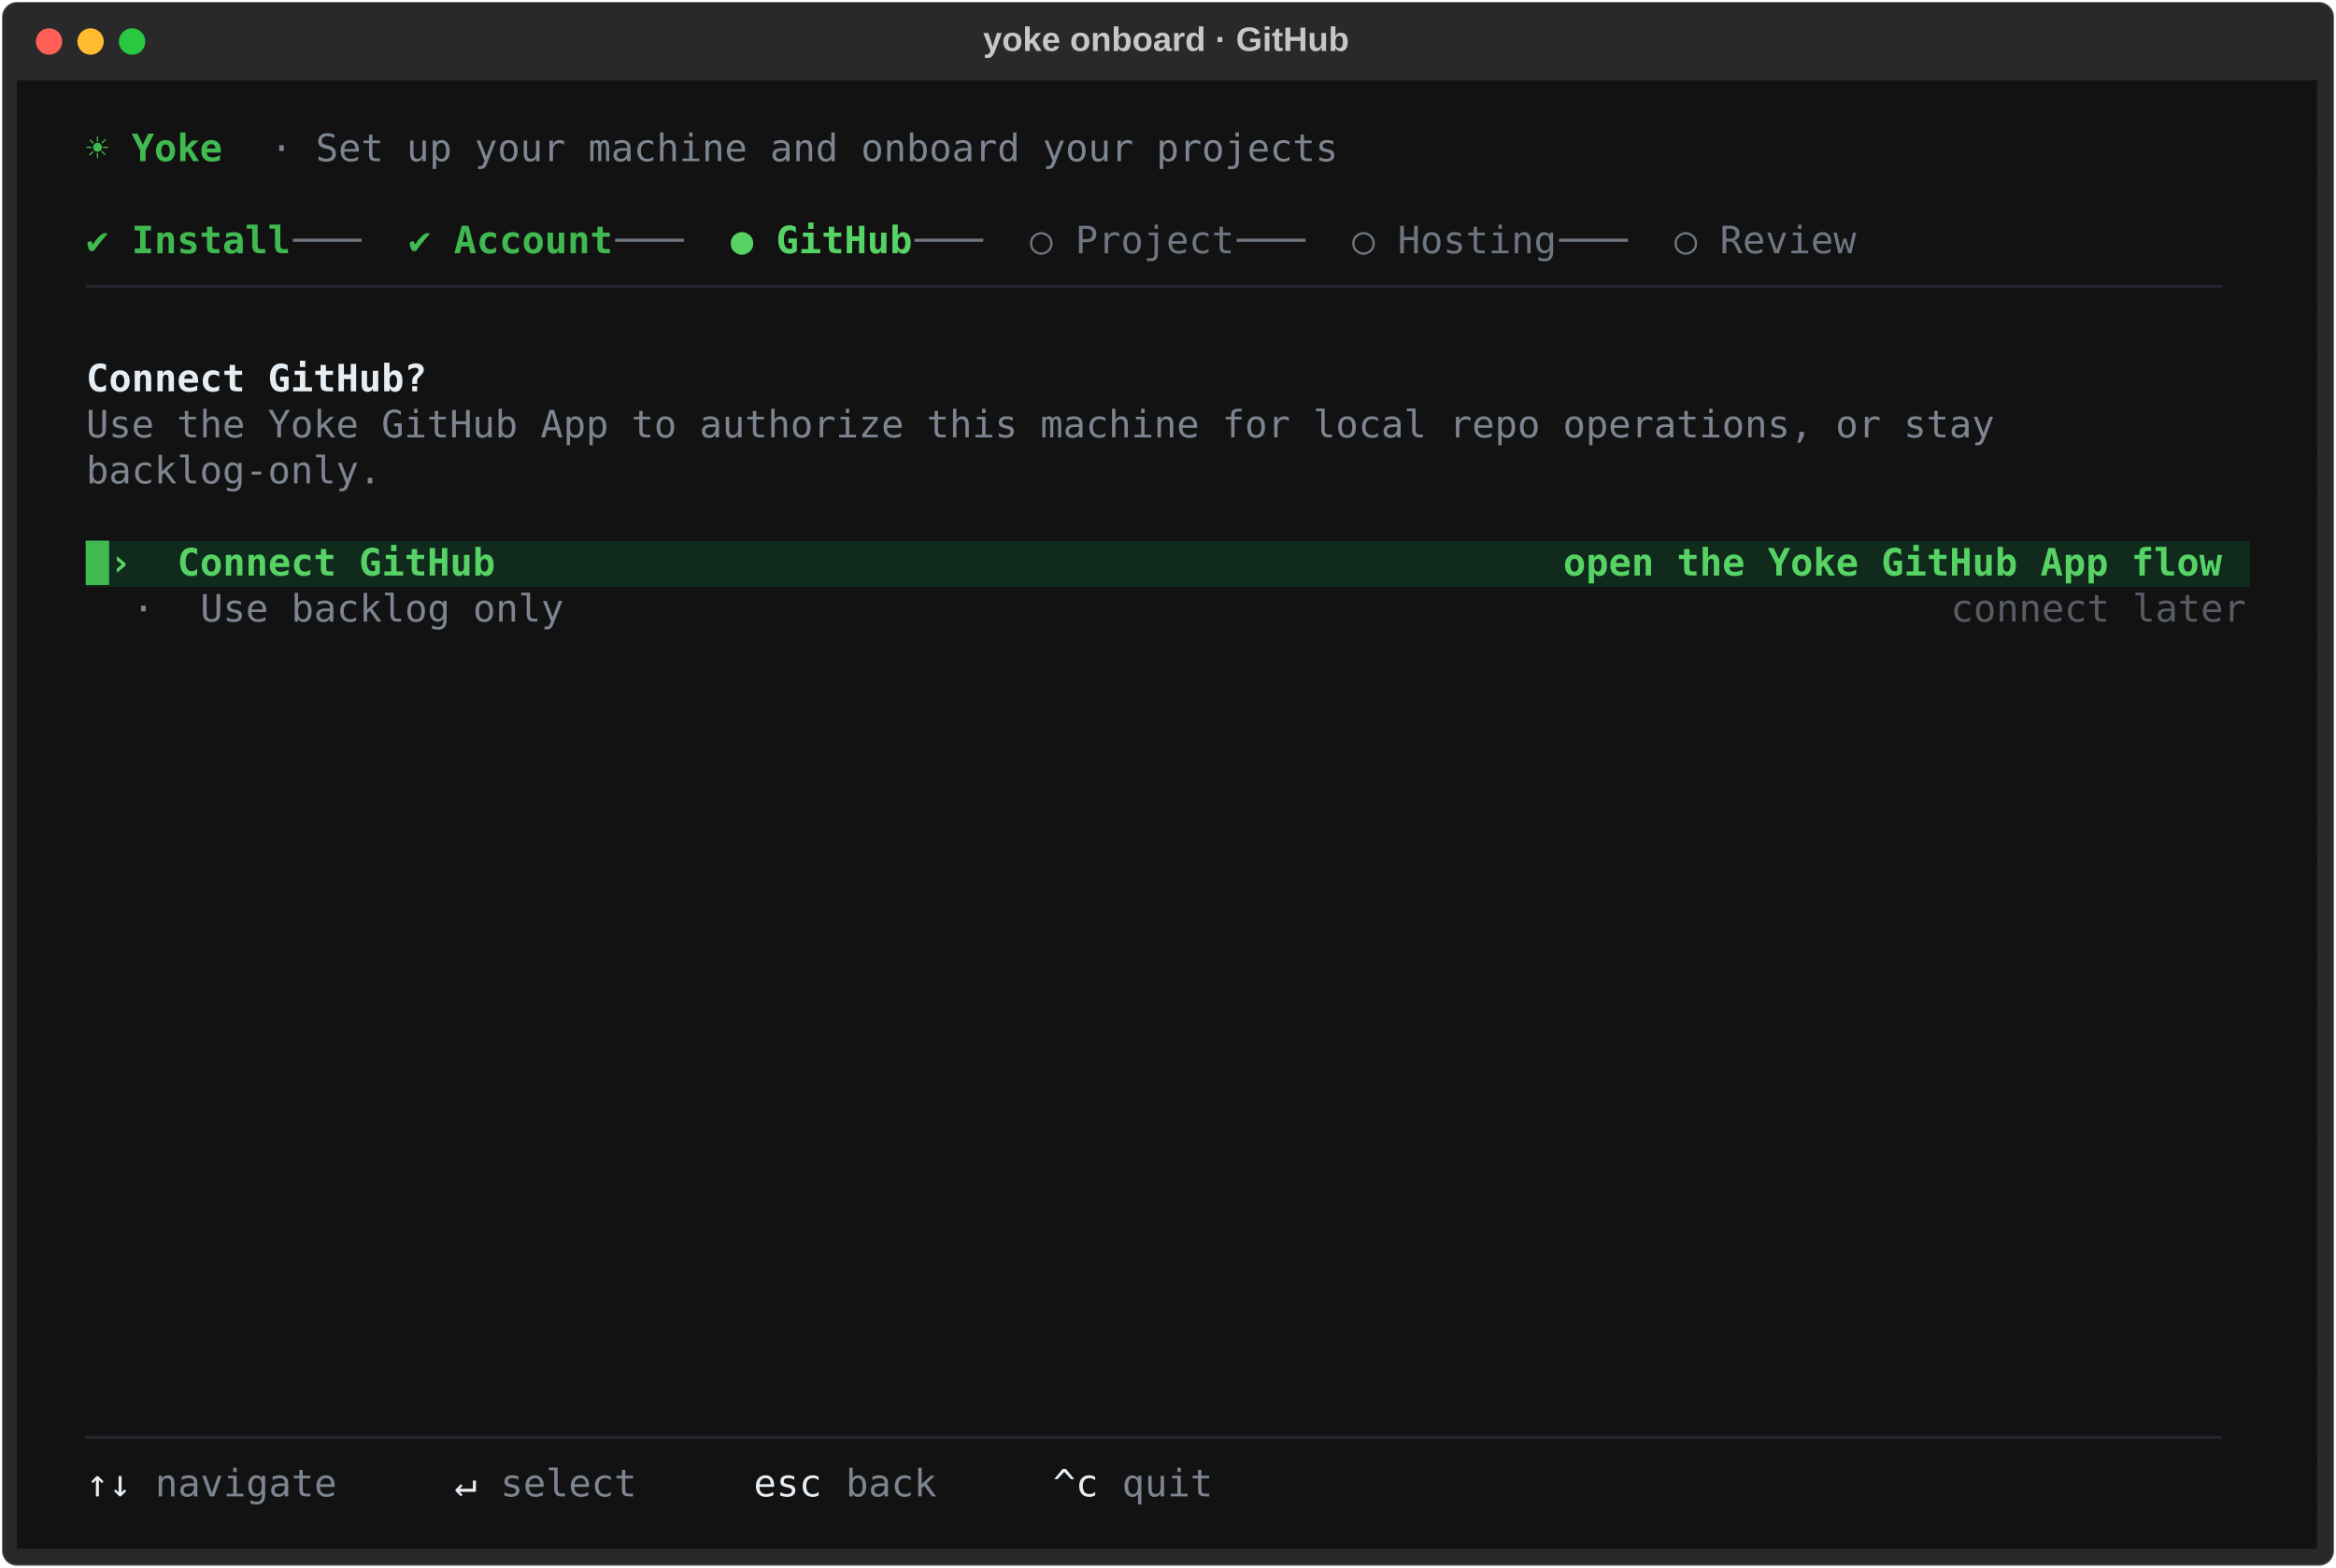
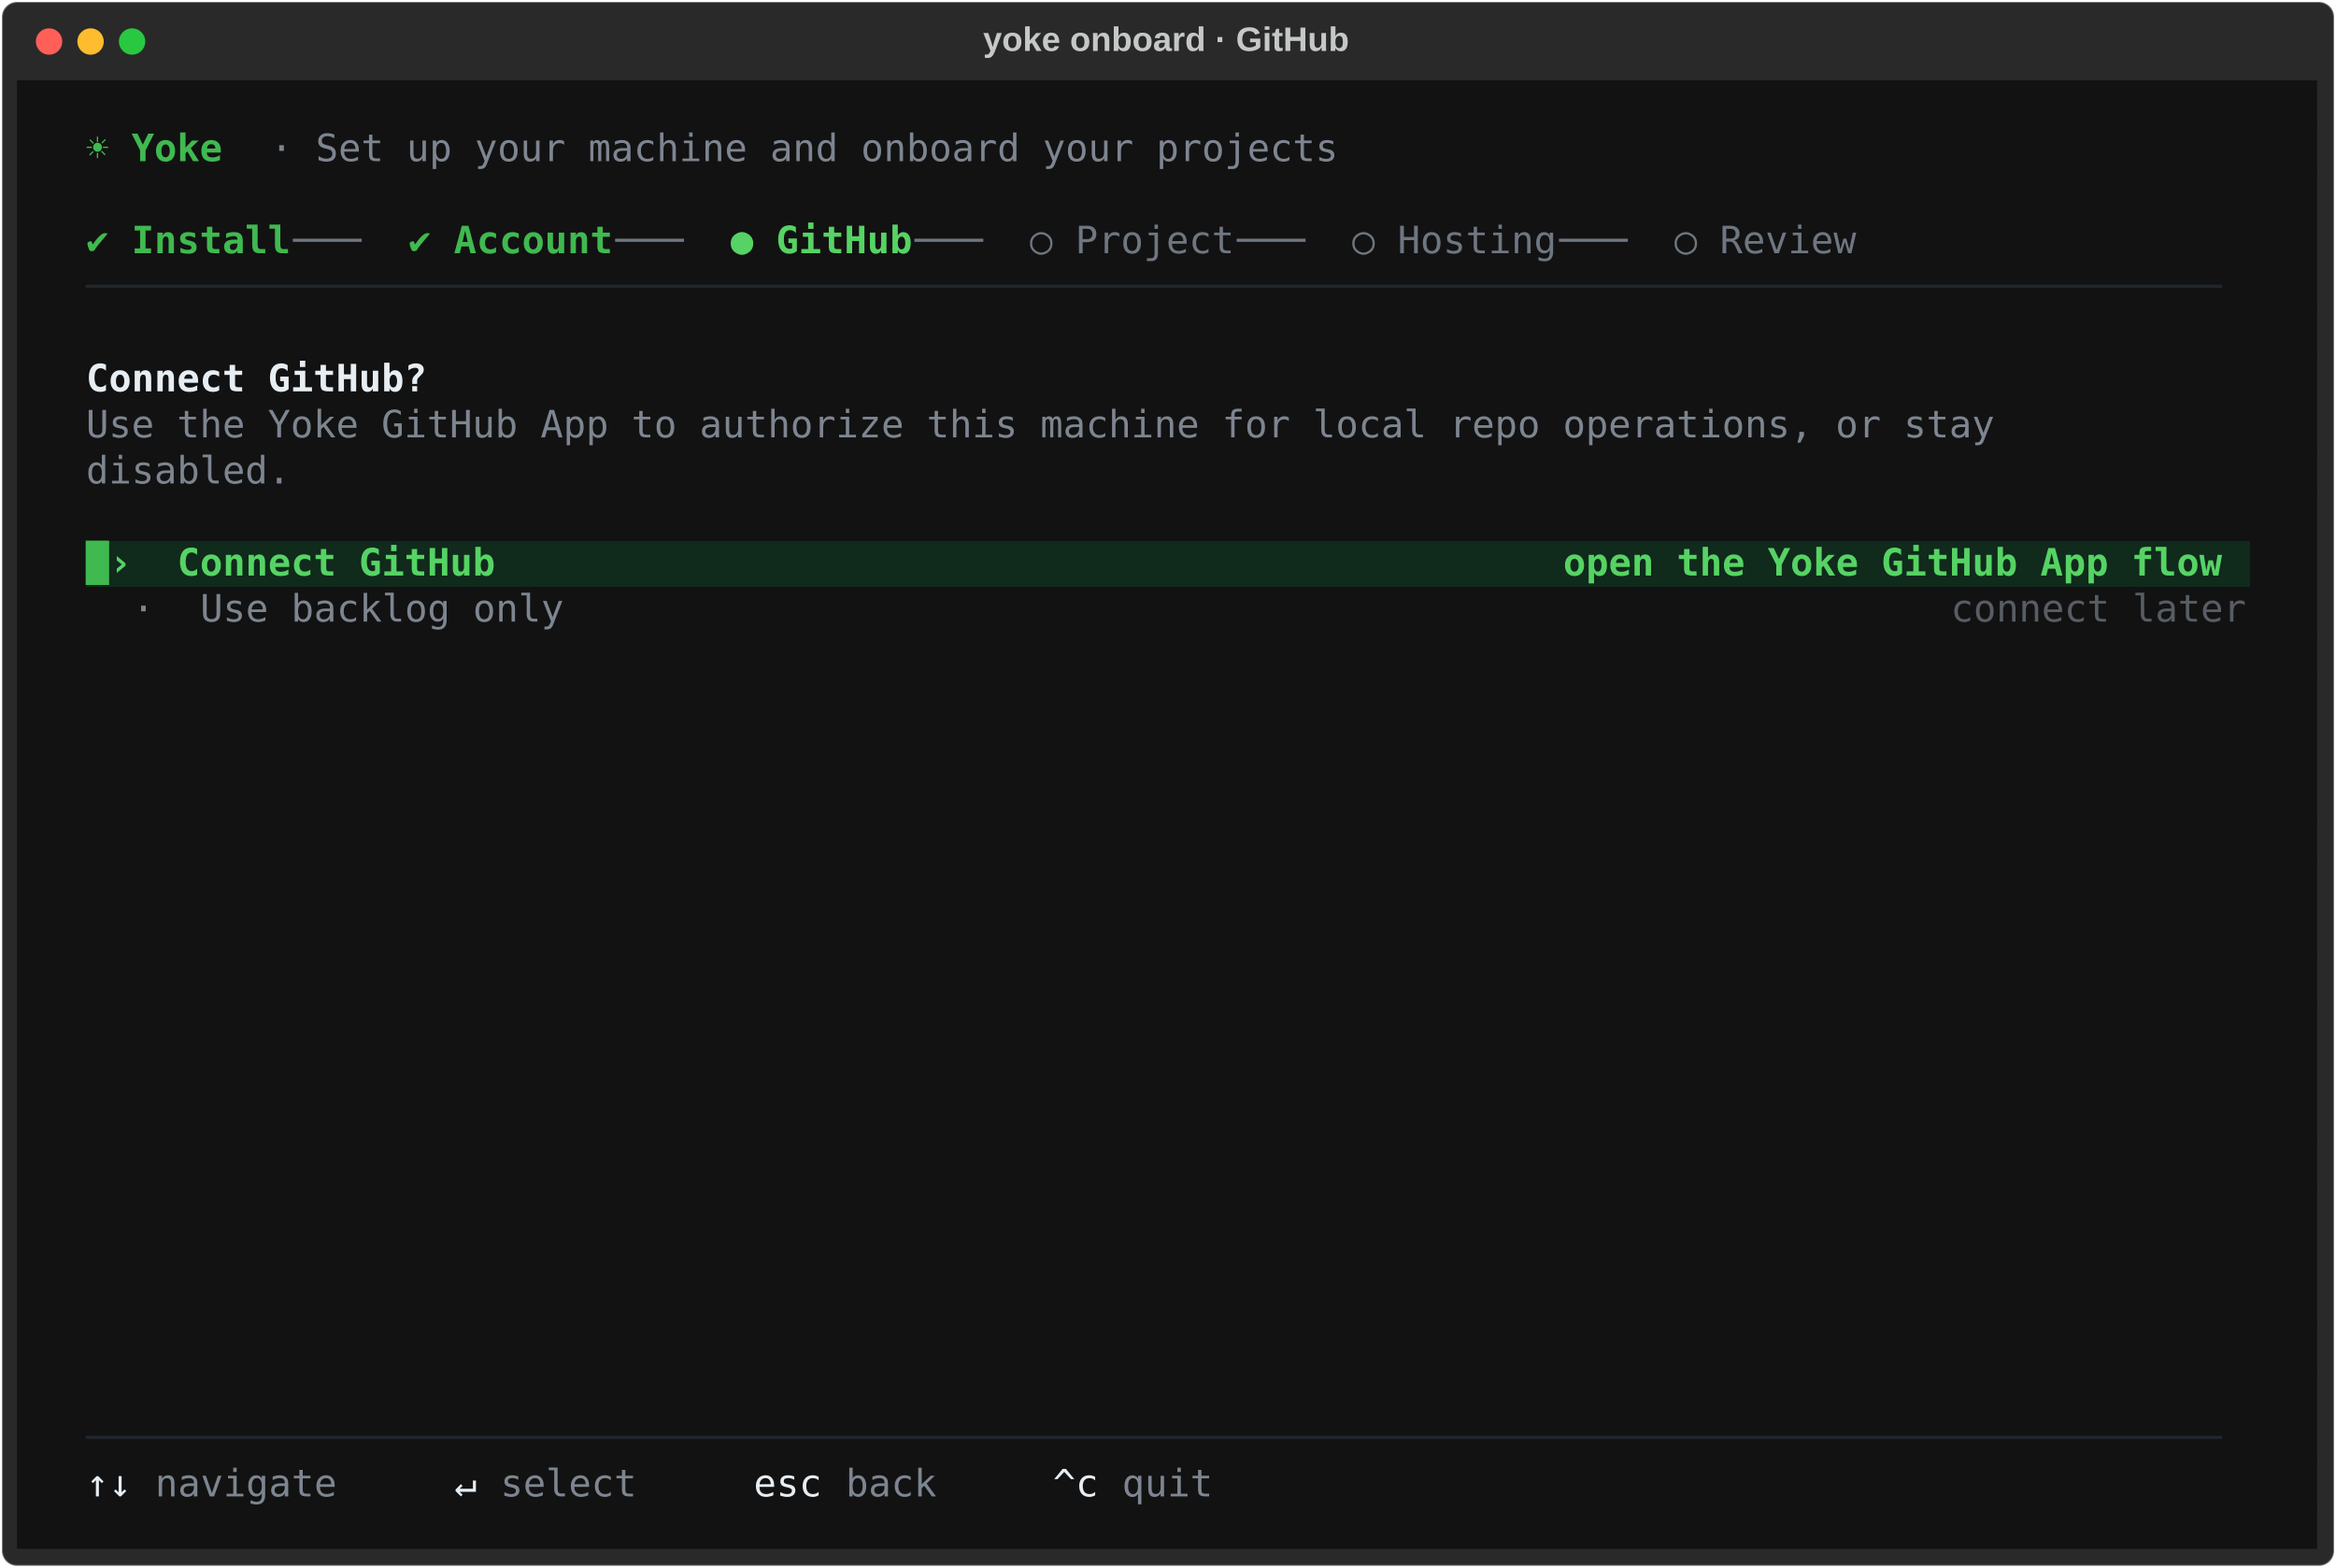
<svg xmlns="http://www.w3.org/2000/svg" class="rich-terminal" viewBox="0 0 1238 830.8">
  <style>

    @font-face {
        font-family: "Fira Code";
        src: local("FiraCode-Regular"),
                url("https://cdnjs.cloudflare.com/ajax/libs/firacode/{{VERSION}}/woff2/FiraCode-Regular.woff2") format("woff2"),
                url("https://cdnjs.cloudflare.com/ajax/libs/firacode/{{VERSION}}/woff/FiraCode-Regular.woff") format("woff");
        font-style: normal;
        font-weight: 400;
    }
    @font-face {
        font-family: "Fira Code";
        src: local("FiraCode-Bold"),
                url("https://cdnjs.cloudflare.com/ajax/libs/firacode/{{VERSION}}/woff2/FiraCode-Bold.woff2") format("woff2"),
                url("https://cdnjs.cloudflare.com/ajax/libs/firacode/{{VERSION}}/woff/FiraCode-Bold.woff") format("woff");
        font-style: bold;
        font-weight: 700;
    }

    .terminal-YOKE-matrix {
        font-family: Fira Code, monospace;
        font-size: 20px;
        line-height: 24.4px;
        font-variant-east-asian: full-width;
    }

    .terminal-YOKE-title {
        font-size: 18px;
        font-weight: bold;
        font-family: arial;
    }

.terminal-YOKE-r2 { fill: #3fb950;font-weight: bold }
.terminal-YOKE-r3 { fill: #e6edf3 }
.terminal-YOKE-r4 { fill: #7d8590 }
.terminal-YOKE-r5 { fill: #6e7681 }
.terminal-YOKE-r6 { fill: #56d364;font-weight: bold }
.terminal-YOKE-r7 { fill: #21262d }
.terminal-YOKE-r8 { fill: #e6edf3;font-weight: bold }
.terminal-YOKE-r9 { fill: #3fb950 }
.terminal-YOKE-r11 { fill: #585d65 }
    </style>
  <defs>
    <clipPath id="terminal-YOKE-clip-terminal">
      <rect x="0" y="0" width="1219.0" height="779.8" />
    </clipPath>
    <clipPath id="terminal-YOKE-line-0">
      <rect x="0" y="1.5" width="1220" height="24.65" />
    </clipPath>
    <clipPath id="terminal-YOKE-line-1">
      <rect x="0" y="25.9" width="1220" height="24.65" />
    </clipPath>
    <clipPath id="terminal-YOKE-line-2">
      <rect x="0" y="50.3" width="1220" height="24.65" />
    </clipPath>
    <clipPath id="terminal-YOKE-line-3">
      <rect x="0" y="74.7" width="1220" height="24.65" />
    </clipPath>
    <clipPath id="terminal-YOKE-line-4">
      <rect x="0" y="99.1" width="1220" height="24.65" />
    </clipPath>
    <clipPath id="terminal-YOKE-line-5">
      <rect x="0" y="123.5" width="1220" height="24.65" />
    </clipPath>
    <clipPath id="terminal-YOKE-line-6">
      <rect x="0" y="147.9" width="1220" height="24.65" />
    </clipPath>
    <clipPath id="terminal-YOKE-line-7">
      <rect x="0" y="172.3" width="1220" height="24.65" />
    </clipPath>
    <clipPath id="terminal-YOKE-line-8">
      <rect x="0" y="196.7" width="1220" height="24.65" />
    </clipPath>
    <clipPath id="terminal-YOKE-line-9">
      <rect x="0" y="221.1" width="1220" height="24.65" />
    </clipPath>
    <clipPath id="terminal-YOKE-line-10">
      <rect x="0" y="245.5" width="1220" height="24.65" />
    </clipPath>
    <clipPath id="terminal-YOKE-line-11">
      <rect x="0" y="269.9" width="1220" height="24.65" />
    </clipPath>
    <clipPath id="terminal-YOKE-line-12">
      <rect x="0" y="294.3" width="1220" height="24.65" />
    </clipPath>
    <clipPath id="terminal-YOKE-line-13">
      <rect x="0" y="318.7" width="1220" height="24.65" />
    </clipPath>
    <clipPath id="terminal-YOKE-line-14">
      <rect x="0" y="343.1" width="1220" height="24.65" />
    </clipPath>
    <clipPath id="terminal-YOKE-line-15">
      <rect x="0" y="367.5" width="1220" height="24.65" />
    </clipPath>
    <clipPath id="terminal-YOKE-line-16">
      <rect x="0" y="391.9" width="1220" height="24.65" />
    </clipPath>
    <clipPath id="terminal-YOKE-line-17">
      <rect x="0" y="416.3" width="1220" height="24.65" />
    </clipPath>
    <clipPath id="terminal-YOKE-line-18">
      <rect x="0" y="440.7" width="1220" height="24.65" />
    </clipPath>
    <clipPath id="terminal-YOKE-line-19">
      <rect x="0" y="465.1" width="1220" height="24.65" />
    </clipPath>
    <clipPath id="terminal-YOKE-line-20">
      <rect x="0" y="489.5" width="1220" height="24.65" />
    </clipPath>
    <clipPath id="terminal-YOKE-line-21">
      <rect x="0" y="513.9" width="1220" height="24.65" />
    </clipPath>
    <clipPath id="terminal-YOKE-line-22">
      <rect x="0" y="538.3" width="1220" height="24.65" />
    </clipPath>
    <clipPath id="terminal-YOKE-line-23">
      <rect x="0" y="562.7" width="1220" height="24.65" />
    </clipPath>
    <clipPath id="terminal-YOKE-line-24">
      <rect x="0" y="587.1" width="1220" height="24.65" />
    </clipPath>
    <clipPath id="terminal-YOKE-line-25">
      <rect x="0" y="611.5" width="1220" height="24.65" />
    </clipPath>
    <clipPath id="terminal-YOKE-line-26">
      <rect x="0" y="635.9" width="1220" height="24.65" />
    </clipPath>
    <clipPath id="terminal-YOKE-line-27">
      <rect x="0" y="660.3" width="1220" height="24.65" />
    </clipPath>
    <clipPath id="terminal-YOKE-line-28">
      <rect x="0" y="684.7" width="1220" height="24.65" />
    </clipPath>
    <clipPath id="terminal-YOKE-line-29">
      <rect x="0" y="709.1" width="1220" height="24.65" />
    </clipPath>
    <clipPath id="terminal-YOKE-line-30">
      <rect x="0" y="733.5" width="1220" height="24.65" />
    </clipPath>
  </defs>
  <rect fill="#292929" stroke="rgba(255,255,255,0.35)" stroke-width="1" x="1" y="1" width="1236" height="828.8" rx="8" />
  <text class="terminal-YOKE-title" fill="#c5c8c6" text-anchor="middle" x="618" y="27">yoke onboard · GitHub</text>
  <g transform="translate(26,22)">
    <circle cx="0" cy="0" r="7" fill="#ff5f57" />
    <circle cx="22" cy="0" r="7" fill="#febc2e" />
    <circle cx="44" cy="0" r="7" fill="#28c840" />
  </g>
  <g transform="translate(9, 41)" clip-path="url(#terminal-YOKE-clip-terminal)">
    <rect fill="#121212" x="0" y="1.5" width="1220" height="24.65" shape-rendering="crispEdges" />
    <rect fill="#121212" x="0" y="25.9" width="36.6" height="24.65" shape-rendering="crispEdges" />
    <rect fill="#121212" x="36.6" y="25.9" width="73.2" height="24.65" shape-rendering="crispEdges" />
    <rect fill="#121212" x="109.8" y="25.9" width="24.4" height="24.65" shape-rendering="crispEdges" />
    <rect fill="#121212" x="134.2" y="25.9" width="573.4" height="24.65" shape-rendering="crispEdges" />
    <rect fill="#121212" x="707.6" y="25.9" width="512.4" height="24.65" shape-rendering="crispEdges" />
    <rect fill="#121212" x="0" y="50.3" width="1220" height="24.65" shape-rendering="crispEdges" />
    <rect fill="#121212" x="0" y="74.7" width="36.6" height="24.65" shape-rendering="crispEdges" />
    <rect fill="#121212" x="36.6" y="74.7" width="109.8" height="24.65" shape-rendering="crispEdges" />
    <rect fill="#121212" x="146.4" y="74.7" width="61" height="24.65" shape-rendering="crispEdges" />
    <rect fill="#121212" x="207.4" y="74.7" width="109.8" height="24.65" shape-rendering="crispEdges" />
    <rect fill="#121212" x="317.2" y="74.7" width="61" height="24.65" shape-rendering="crispEdges" />
    <rect fill="#121212" x="378.2" y="74.7" width="97.6" height="24.65" shape-rendering="crispEdges" />
    <rect fill="#121212" x="475.8" y="74.7" width="61" height="24.65" shape-rendering="crispEdges" />
    <rect fill="#121212" x="536.8" y="74.7" width="109.8" height="24.65" shape-rendering="crispEdges" />
    <rect fill="#121212" x="646.6" y="74.7" width="61" height="24.65" shape-rendering="crispEdges" />
    <rect fill="#121212" x="707.6" y="74.7" width="109.8" height="24.65" shape-rendering="crispEdges" />
    <rect fill="#121212" x="817.4" y="74.7" width="61" height="24.65" shape-rendering="crispEdges" />
    <rect fill="#121212" x="878.4" y="74.7" width="97.6" height="24.65" shape-rendering="crispEdges" />
    <rect fill="#121212" x="976" y="74.7" width="244" height="24.65" shape-rendering="crispEdges" />
    <rect fill="#121212" x="0" y="99.1" width="36.6" height="24.65" shape-rendering="crispEdges" />
    <rect fill="#121212" x="36.6" y="99.1" width="1146.8" height="24.65" shape-rendering="crispEdges" />
    <rect fill="#121212" x="1183.4" y="99.1" width="36.6" height="24.65" shape-rendering="crispEdges" />
    <rect fill="#121212" x="0" y="123.5" width="1220" height="24.65" shape-rendering="crispEdges" />
    <rect fill="#121212" x="0" y="147.9" width="36.6" height="24.65" shape-rendering="crispEdges" />
    <rect fill="#121212" x="36.6" y="147.9" width="183" height="24.65" shape-rendering="crispEdges" />
    <rect fill="#121212" x="219.6" y="147.9" width="1000.4" height="24.65" shape-rendering="crispEdges" />
    <rect fill="#121212" x="0" y="172.3" width="36.6" height="24.65" shape-rendering="crispEdges" />
    <rect fill="#121212" x="36.6" y="172.3" width="1024.8" height="24.65" shape-rendering="crispEdges" />
    <rect fill="#121212" x="1061.4" y="172.3" width="122" height="24.65" shape-rendering="crispEdges" />
    <rect fill="#121212" x="1183.4" y="172.3" width="36.6" height="24.65" shape-rendering="crispEdges" />
    <rect fill="#121212" x="0" y="196.7" width="36.6" height="24.65" shape-rendering="crispEdges" />
    <rect fill="#121212" x="36.6" y="196.7" width="158.6" height="24.65" shape-rendering="crispEdges" />
    <rect fill="#121212" x="195.2" y="196.7" width="988.2" height="24.65" shape-rendering="crispEdges" />
    <rect fill="#121212" x="1183.4" y="196.7" width="36.6" height="24.65" shape-rendering="crispEdges" />
    <rect fill="#121212" x="0" y="221.1" width="36.6" height="24.65" shape-rendering="crispEdges" />
    <rect fill="#121212" x="36.6" y="221.1" width="0" height="24.65" shape-rendering="crispEdges" />
    <rect fill="#121212" x="36.6" y="221.1" width="1183.4" height="24.65" shape-rendering="crispEdges" />
    <rect fill="#121212" x="0" y="245.5" width="36.6" height="24.65" shape-rendering="crispEdges" />
    <rect fill="#102a1c" x="36.6" y="245.5" width="12.2" height="24.65" shape-rendering="crispEdges" />
    <rect fill="#102a1c" x="48.8" y="245.5" width="1134.6" height="24.65" shape-rendering="crispEdges" />
    <rect fill="#121212" x="1183.4" y="245.5" width="36.6" height="24.65" shape-rendering="crispEdges" />
    <rect fill="#121212" x="0" y="269.9" width="36.6" height="24.65" shape-rendering="crispEdges" />
    <rect fill="#121212" x="36.6" y="269.9" width="12.2" height="24.65" shape-rendering="crispEdges" />
    <rect fill="#121212" x="48.8" y="269.9" width="12.2" height="24.65" shape-rendering="crispEdges" />
    <rect fill="#121212" x="61" y="269.9" width="963.8" height="24.65" shape-rendering="crispEdges" />
    <rect fill="#121212" x="1024.8" y="269.9" width="158.6" height="24.65" shape-rendering="crispEdges" />
    <rect fill="#121212" x="1183.4" y="269.9" width="36.6" height="24.65" shape-rendering="crispEdges" />
    <rect fill="#121212" x="0" y="294.3" width="36.6" height="24.65" shape-rendering="crispEdges" />
    <rect fill="#121212" x="36.6" y="294.3" width="1183.4" height="24.65" shape-rendering="crispEdges" />
    <rect fill="#121212" x="0" y="318.7" width="36.6" height="24.65" shape-rendering="crispEdges" />
    <rect fill="#121212" x="36.6" y="318.7" width="1183.4" height="24.65" shape-rendering="crispEdges" />
    <rect fill="#121212" x="0" y="343.1" width="36.6" height="24.65" shape-rendering="crispEdges" />
    <rect fill="#121212" x="36.6" y="343.1" width="1183.4" height="24.65" shape-rendering="crispEdges" />
    <rect fill="#121212" x="0" y="367.5" width="36.6" height="24.65" shape-rendering="crispEdges" />
    <rect fill="#121212" x="36.6" y="367.5" width="1183.4" height="24.65" shape-rendering="crispEdges" />
    <rect fill="#121212" x="0" y="391.9" width="36.6" height="24.65" shape-rendering="crispEdges" />
    <rect fill="#121212" x="36.6" y="391.9" width="1183.4" height="24.65" shape-rendering="crispEdges" />
    <rect fill="#121212" x="0" y="416.3" width="36.6" height="24.65" shape-rendering="crispEdges" />
    <rect fill="#121212" x="36.6" y="416.3" width="1183.4" height="24.65" shape-rendering="crispEdges" />
    <rect fill="#121212" x="0" y="440.7" width="36.6" height="24.65" shape-rendering="crispEdges" />
    <rect fill="#121212" x="36.6" y="440.7" width="1183.4" height="24.65" shape-rendering="crispEdges" />
    <rect fill="#121212" x="0" y="465.1" width="36.6" height="24.65" shape-rendering="crispEdges" />
    <rect fill="#121212" x="36.6" y="465.1" width="1183.4" height="24.65" shape-rendering="crispEdges" />
    <rect fill="#121212" x="0" y="489.5" width="36.6" height="24.65" shape-rendering="crispEdges" />
    <rect fill="#121212" x="36.6" y="489.5" width="1183.4" height="24.65" shape-rendering="crispEdges" />
    <rect fill="#121212" x="0" y="513.9" width="36.6" height="24.65" shape-rendering="crispEdges" />
    <rect fill="#121212" x="36.6" y="513.9" width="1183.4" height="24.65" shape-rendering="crispEdges" />
    <rect fill="#121212" x="0" y="538.3" width="36.6" height="24.65" shape-rendering="crispEdges" />
    <rect fill="#121212" x="36.6" y="538.3" width="1183.4" height="24.65" shape-rendering="crispEdges" />
    <rect fill="#121212" x="0" y="562.7" width="36.6" height="24.65" shape-rendering="crispEdges" />
    <rect fill="#121212" x="36.6" y="562.7" width="1183.4" height="24.65" shape-rendering="crispEdges" />
    <rect fill="#121212" x="0" y="587.1" width="36.6" height="24.65" shape-rendering="crispEdges" />
    <rect fill="#121212" x="36.6" y="587.1" width="1183.4" height="24.65" shape-rendering="crispEdges" />
    <rect fill="#121212" x="0" y="611.5" width="36.6" height="24.65" shape-rendering="crispEdges" />
    <rect fill="#121212" x="36.6" y="611.5" width="1183.4" height="24.65" shape-rendering="crispEdges" />
    <rect fill="#121212" x="0" y="635.9" width="36.6" height="24.65" shape-rendering="crispEdges" />
    <rect fill="#121212" x="36.6" y="635.9" width="1183.4" height="24.65" shape-rendering="crispEdges" />
    <rect fill="#121212" x="0" y="660.3" width="36.6" height="24.65" shape-rendering="crispEdges" />
    <rect fill="#121212" x="36.6" y="660.3" width="1183.4" height="24.65" shape-rendering="crispEdges" />
    <rect fill="#121212" x="0" y="684.7" width="36.6" height="24.65" shape-rendering="crispEdges" />
    <rect fill="#121212" x="36.6" y="684.7" width="1183.4" height="24.65" shape-rendering="crispEdges" />
    <rect fill="#121212" x="0" y="709.1" width="36.6" height="24.65" shape-rendering="crispEdges" />
    <rect fill="#121212" x="36.6" y="709.1" width="1146.8" height="24.65" shape-rendering="crispEdges" />
    <rect fill="#121212" x="1183.4" y="709.1" width="36.6" height="24.65" shape-rendering="crispEdges" />
    <rect fill="#121212" x="0" y="733.5" width="36.6" height="24.65" shape-rendering="crispEdges" />
    <rect fill="#121212" x="36.6" y="733.5" width="24.4" height="24.65" shape-rendering="crispEdges" />
    <rect fill="#121212" x="61" y="733.5" width="12.2" height="24.65" shape-rendering="crispEdges" />
    <rect fill="#121212" x="73.2" y="733.5" width="97.6" height="24.65" shape-rendering="crispEdges" />
    <rect fill="#121212" x="170.8" y="733.5" width="61" height="24.65" shape-rendering="crispEdges" />
    <rect fill="#121212" x="231.8" y="733.5" width="12.2" height="24.65" shape-rendering="crispEdges" />
    <rect fill="#121212" x="244" y="733.5" width="12.2" height="24.65" shape-rendering="crispEdges" />
    <rect fill="#121212" x="256.2" y="733.5" width="73.2" height="24.65" shape-rendering="crispEdges" />
    <rect fill="#121212" x="329.4" y="733.5" width="61" height="24.65" shape-rendering="crispEdges" />
    <rect fill="#121212" x="390.4" y="733.5" width="36.6" height="24.65" shape-rendering="crispEdges" />
    <rect fill="#121212" x="427" y="733.5" width="12.2" height="24.65" shape-rendering="crispEdges" />
    <rect fill="#121212" x="439.2" y="733.5" width="48.8" height="24.65" shape-rendering="crispEdges" />
    <rect fill="#121212" x="488" y="733.5" width="61" height="24.65" shape-rendering="crispEdges" />
    <rect fill="#121212" x="549" y="733.5" width="24.4" height="24.65" shape-rendering="crispEdges" />
    <rect fill="#121212" x="573.4" y="733.5" width="12.2" height="24.65" shape-rendering="crispEdges" />
    <rect fill="#121212" x="585.6" y="733.5" width="48.8" height="24.65" shape-rendering="crispEdges" />
    <rect fill="#121212" x="634.4" y="733.5" width="585.6" height="24.65" shape-rendering="crispEdges" />
    <rect fill="#121212" x="0" y="757.9" width="1220" height="24.65" shape-rendering="crispEdges" />
    <g class="terminal-YOKE-matrix">
      <text class="terminal-YOKE-r2" x="36.6" y="44.4" textLength="73.2" clip-path="url(#terminal-YOKE-line-1)">☀ Yoke</text>
      <text class="terminal-YOKE-r4" x="134.2" y="44.4" textLength="573.4" clip-path="url(#terminal-YOKE-line-1)">· Set up your machine and onboard your projects</text>
      <text class="terminal-YOKE-r2" x="36.6" y="93.2" textLength="109.8" clip-path="url(#terminal-YOKE-line-3)">✔ Install</text>
      <text class="terminal-YOKE-r5" x="146.4" y="93.2" textLength="61" clip-path="url(#terminal-YOKE-line-3)"> ─── </text>
      <text class="terminal-YOKE-r2" x="207.4" y="93.2" textLength="109.8" clip-path="url(#terminal-YOKE-line-3)">✔ Account</text>
      <text class="terminal-YOKE-r5" x="317.2" y="93.2" textLength="61" clip-path="url(#terminal-YOKE-line-3)"> ─── </text>
      <text class="terminal-YOKE-r6" x="378.2" y="93.2" textLength="97.6" clip-path="url(#terminal-YOKE-line-3)">● GitHub</text>
      <text class="terminal-YOKE-r5" x="475.8" y="93.2" textLength="61" clip-path="url(#terminal-YOKE-line-3)"> ─── </text>
      <text class="terminal-YOKE-r5" x="536.8" y="93.2" textLength="109.8" clip-path="url(#terminal-YOKE-line-3)">○ Project</text>
      <text class="terminal-YOKE-r5" x="646.6" y="93.2" textLength="61" clip-path="url(#terminal-YOKE-line-3)"> ─── </text>
      <text class="terminal-YOKE-r5" x="707.6" y="93.2" textLength="109.8" clip-path="url(#terminal-YOKE-line-3)">○ Hosting</text>
      <text class="terminal-YOKE-r5" x="817.4" y="93.2" textLength="61" clip-path="url(#terminal-YOKE-line-3)"> ─── </text>
      <text class="terminal-YOKE-r5" x="878.4" y="93.2" textLength="97.6" clip-path="url(#terminal-YOKE-line-3)">○ Review</text>
      <text class="terminal-YOKE-r7" x="36.6" y="117.6" textLength="1146.8" clip-path="url(#terminal-YOKE-line-4)">──────────────────────────────────────────────────────────────────────────────────────────────</text>
      <text class="terminal-YOKE-r8" x="36.6" y="166.4" textLength="183" clip-path="url(#terminal-YOKE-line-6)">Connect GitHub?</text>
      <text class="terminal-YOKE-r4" x="36.6" y="190.8" textLength="1024.8" clip-path="url(#terminal-YOKE-line-7)">Use the Yoke GitHub App to authorize this machine for local repo operations, or stay</text>
-       <text class="terminal-YOKE-r4" x="36.6" y="215.2" textLength="158.6" clip-path="url(#terminal-YOKE-line-8)">backlog-only.</text>
+       <text class="terminal-YOKE-r4" x="36.6" y="215.2" textLength="158.6" clip-path="url(#terminal-YOKE-line-8)">disabled.</text>
      <text class="terminal-YOKE-r9" x="36.6" y="264" textLength="12.2" clip-path="url(#terminal-YOKE-line-10)">█</text>
      <text class="terminal-YOKE-r6" x="48.8" y="264" textLength="1134.6" clip-path="url(#terminal-YOKE-line-10)">›  Connect GitHub                                               open the Yoke GitHub App flow</text>
      <text class="terminal-YOKE-r4" x="61" y="288.4" textLength="963.8" clip-path="url(#terminal-YOKE-line-11)">·  Use backlog only                                                            </text>
      <text class="terminal-YOKE-r11" x="1024.8" y="288.4" textLength="158.6" clip-path="url(#terminal-YOKE-line-11)">connect later</text>
      <text class="terminal-YOKE-r7" x="36.6" y="727.6" textLength="1146.8" clip-path="url(#terminal-YOKE-line-29)">──────────────────────────────────────────────────────────────────────────────────────────────</text>
      <text class="terminal-YOKE-r3" x="36.6" y="752" textLength="24.4" clip-path="url(#terminal-YOKE-line-30)">↑↓</text>
      <text class="terminal-YOKE-r4" x="73.2" y="752" textLength="97.6" clip-path="url(#terminal-YOKE-line-30)">navigate</text>
      <text class="terminal-YOKE-r3" x="231.8" y="752" textLength="12.2" clip-path="url(#terminal-YOKE-line-30)">↵</text>
      <text class="terminal-YOKE-r4" x="256.2" y="752" textLength="73.2" clip-path="url(#terminal-YOKE-line-30)">select</text>
      <text class="terminal-YOKE-r3" x="390.4" y="752" textLength="36.6" clip-path="url(#terminal-YOKE-line-30)">esc</text>
      <text class="terminal-YOKE-r4" x="439.2" y="752" textLength="48.8" clip-path="url(#terminal-YOKE-line-30)">back</text>
      <text class="terminal-YOKE-r3" x="549" y="752" textLength="24.4" clip-path="url(#terminal-YOKE-line-30)">^c</text>
      <text class="terminal-YOKE-r4" x="585.6" y="752" textLength="48.8" clip-path="url(#terminal-YOKE-line-30)">quit</text>
    </g>
  </g>
</svg>
